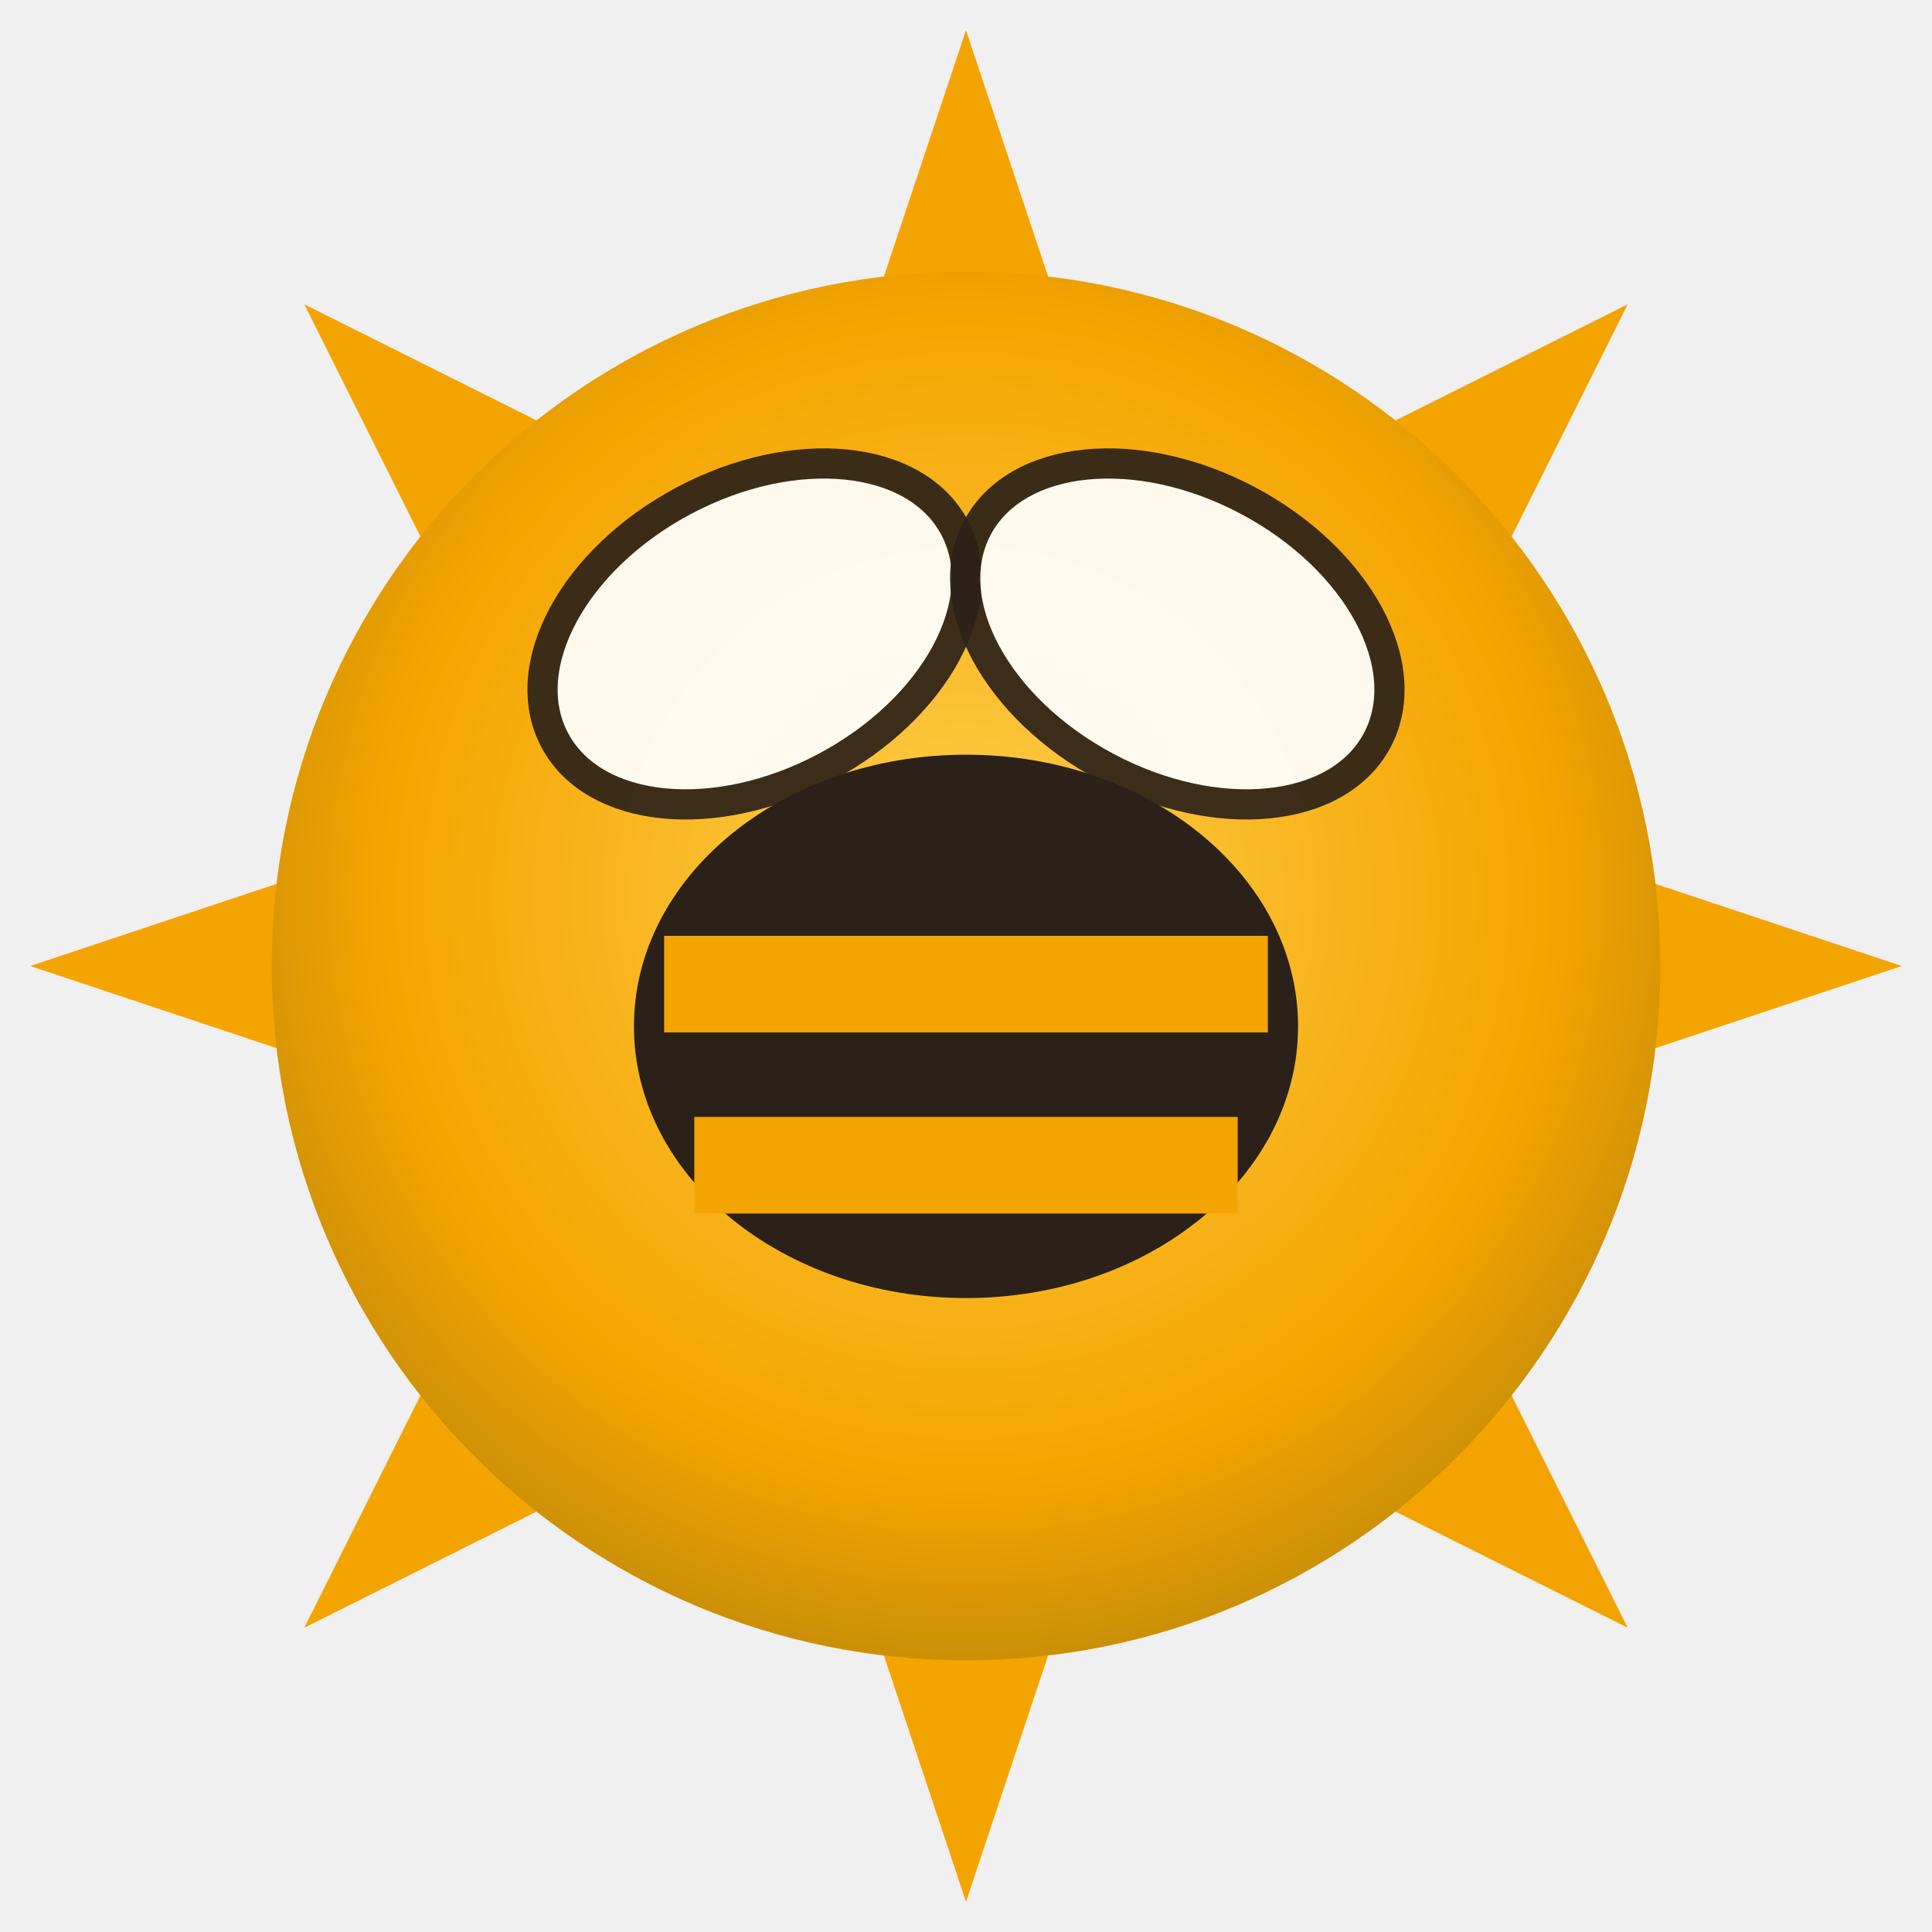
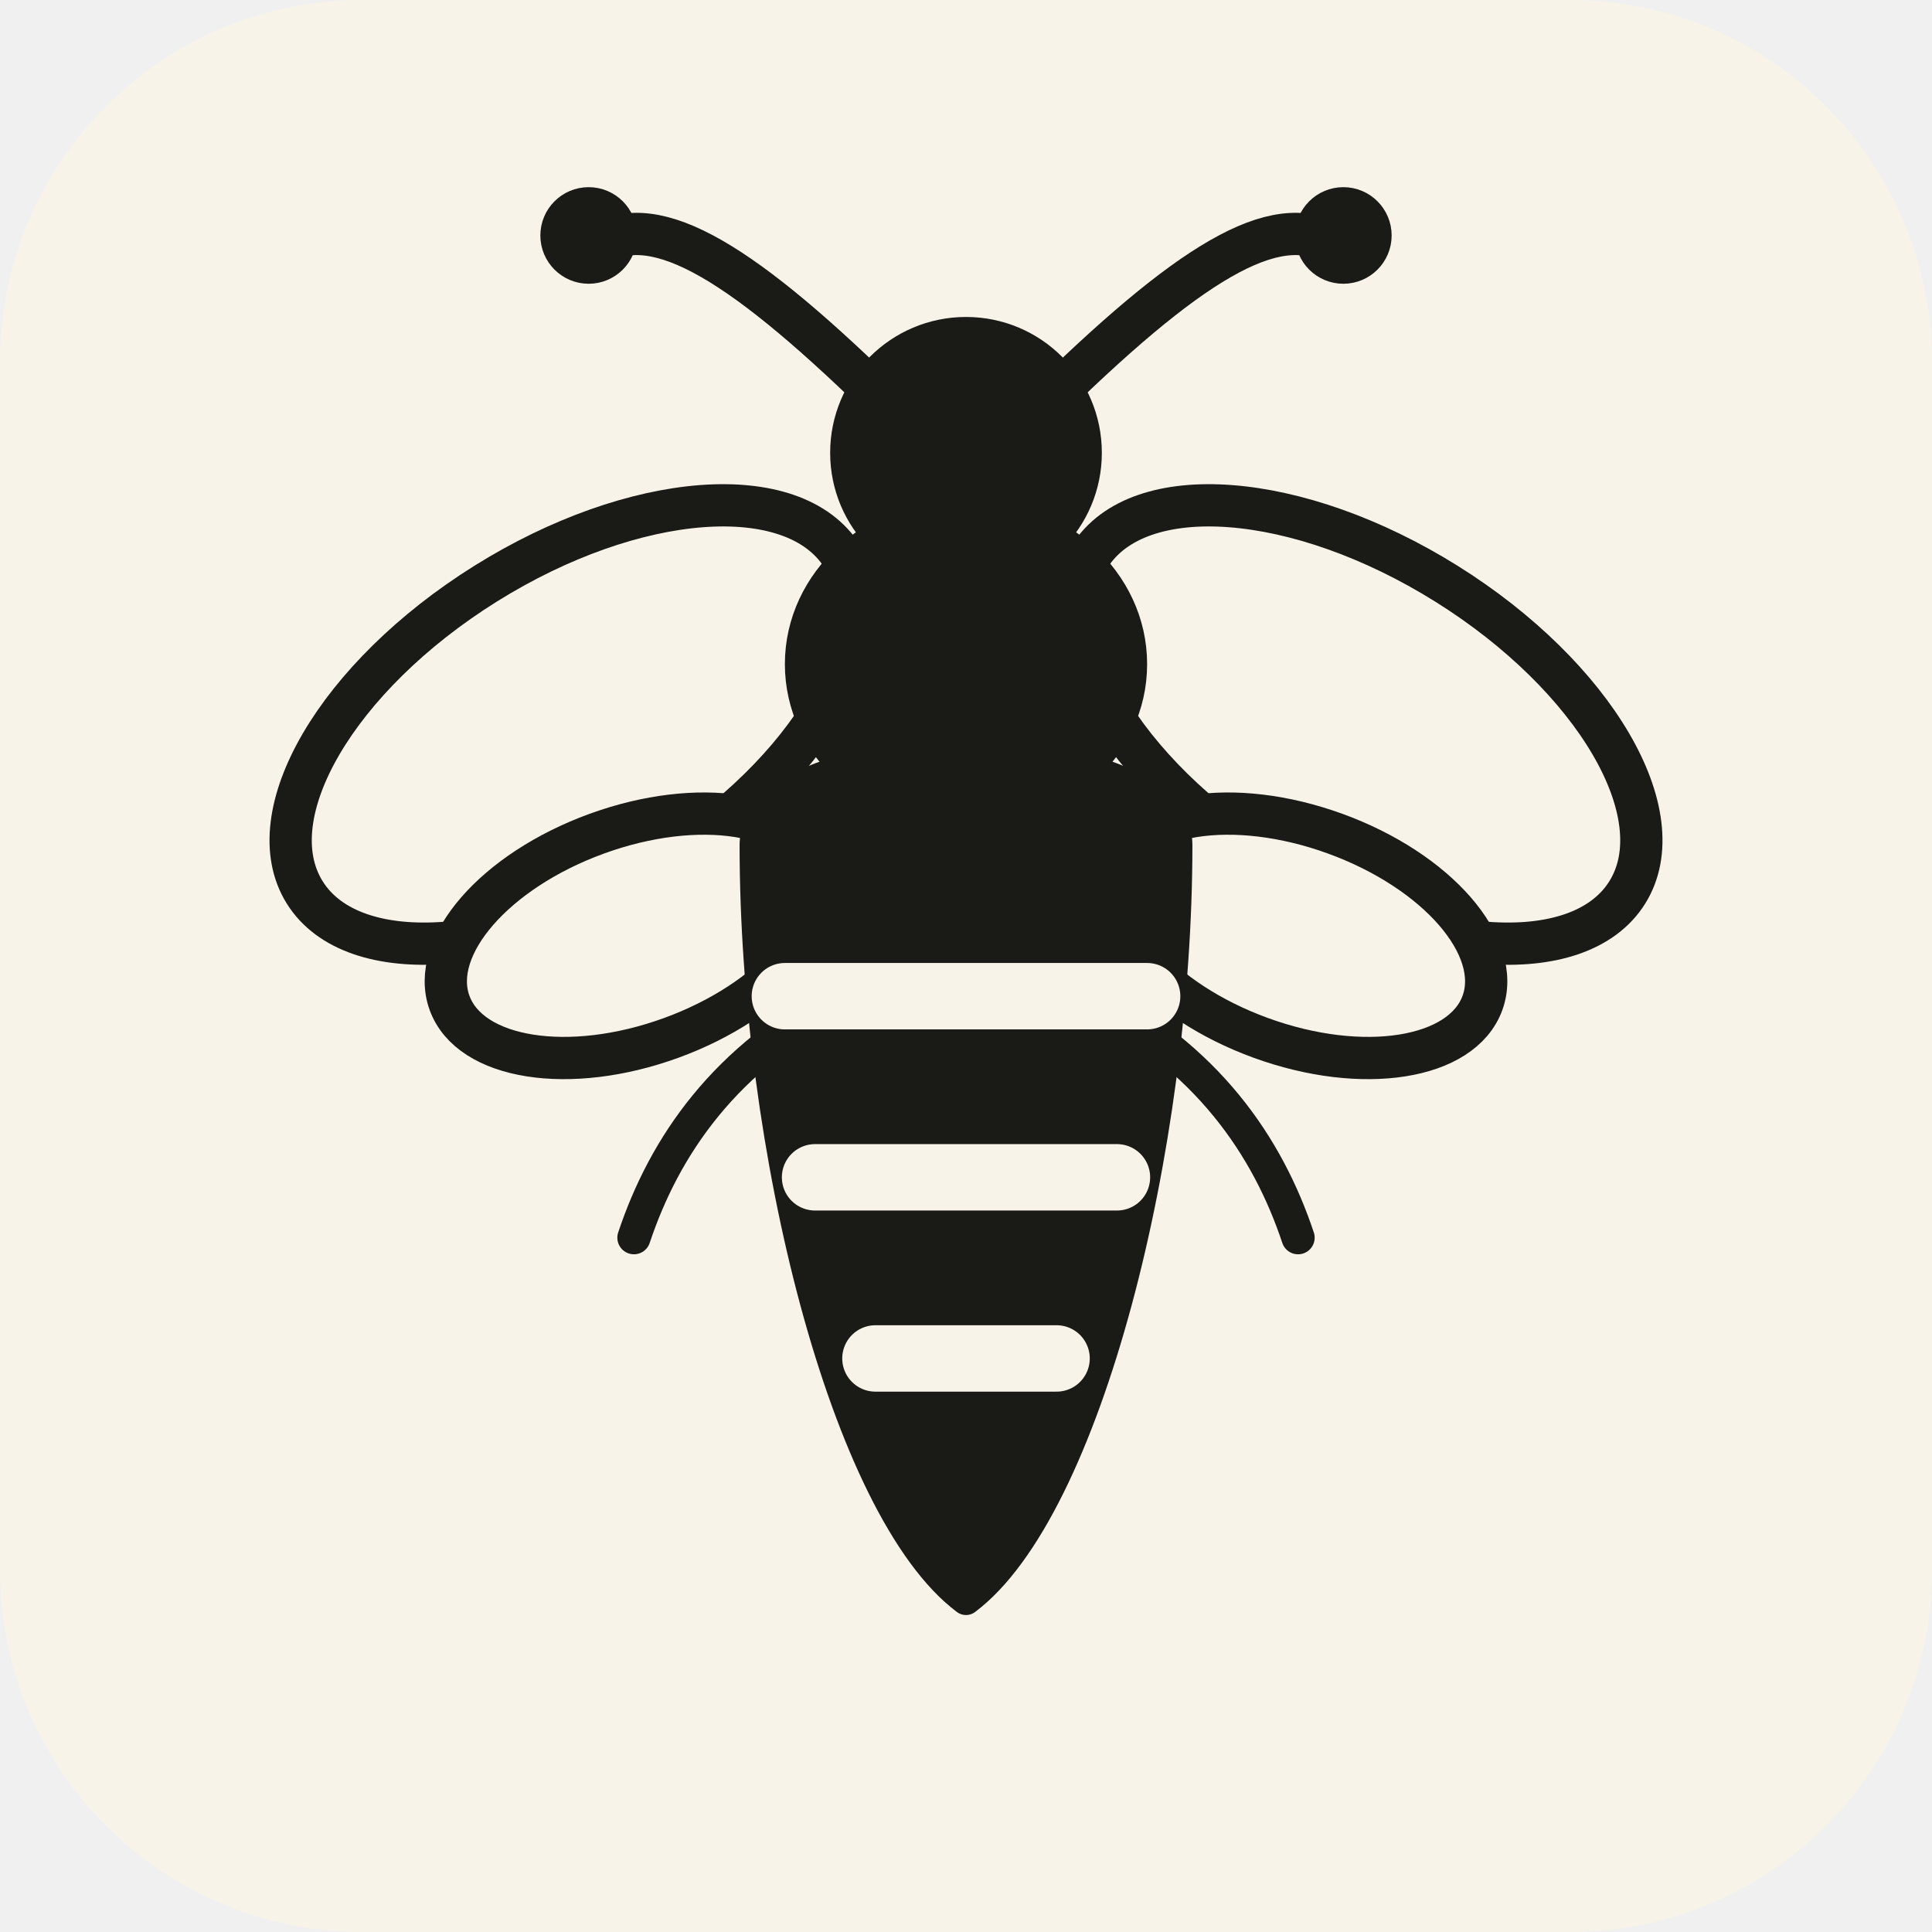
<svg xmlns="http://www.w3.org/2000/svg" viewBox="0 0 64 64">
-   <defs>
-     <radialGradient id="sun" cx="50%" cy="45%" r="60%">
-       <stop offset="0%" stop-color="#ffcf4d" />
-       <stop offset="70%" stop-color="#f4a400" />
-       <stop offset="100%" stop-color="#b8860b" />
-     </radialGradient>
-   </defs>
-   <g fill="#f4a400">
-     <g id="ray">
-       <polygon points="32,1 35,10 29,10" />
+   <rect width="64" height="64" rx="12" fill="#f7f3e8" />
+   <g fill="#1a1a17" stroke="#1a1a17" stroke-linejoin="round" stroke-linecap="round">
+     <path d="M30 14 C25 9 22 7 20 8" fill="none" stroke-width="1.4" />
+     <path d="M34 14 C39 9 42 7 44 8" fill="none" stroke-width="1.4" />
+     <circle cx="19.5" cy="7.8" r="1.1" />
+     <circle cx="44.5" cy="7.8" r="1.1" />
+     <circle cx="32" cy="15" r="4" />
+     <g fill="#f7f3e8" stroke-width="1.4">
+       <ellipse cx="19" cy="24" rx="10.5" ry="5.5" transform="rotate(-32 19 24)" />
+       <ellipse cx="45" cy="24" rx="10.5" ry="5.5" transform="rotate(32 45 24)" />
+       <ellipse cx="21" cy="31" rx="6.5" ry="3.6" transform="rotate(-20 21 31)" />
+       <ellipse cx="43" cy="31" rx="6.5" ry="3.6" transform="rotate(20 43 31)" />
    </g>
-     <use href="#ray" transform="rotate(45 32 32)" />
-     <use href="#ray" transform="rotate(90 32 32)" />
-     <use href="#ray" transform="rotate(135 32 32)" />
-     <use href="#ray" transform="rotate(180 32 32)" />
-     <use href="#ray" transform="rotate(225 32 32)" />
-     <use href="#ray" transform="rotate(270 32 32)" />
-     <use href="#ray" transform="rotate(315 32 32)" />
-   </g>
-   <circle cx="32" cy="32" r="23" fill="url(#sun)" />
-   <g>
-     <ellipse cx="25" cy="21" rx="7.5" ry="5" fill="#ffffff" opacity="0.92" stroke="#2b2118" stroke-width="1" transform="rotate(-28 25 21)" />
-     <ellipse cx="39" cy="21" rx="7.5" ry="5" fill="#ffffff" opacity="0.92" stroke="#2b2118" stroke-width="1" transform="rotate(28 39 21)" />
-     <ellipse cx="32" cy="34" rx="11" ry="9" fill="#2b2118" />
-     <path d="M22 31 h20 v3.2 h-20 z" fill="#f4a400" />
-     <path d="M23 37 h18 v3.2 h-18 z" fill="#f4a400" />
+     <g fill="none" stroke-width="1.1">
+       <path d="M28 33 C24 35 22 38 21 41" />
+       <path d="M36 33 C40 35 42 38 43 41" />
+     </g>
+     <ellipse cx="32" cy="22" rx="5.5" ry="5" />
+     <path d="M25 28              C25 24 39 24 39 28              C39 38 36 50 32 53              C28 50 25 38 25 28 Z" />
+     <g stroke="#f7f3e8" stroke-width="2.2" fill="none">
+       <path d="M26 33 H38" />
+       <path d="M27 39 H37" />
+       <path d="M29 45 H35" />
+     </g>
  </g>
</svg>
